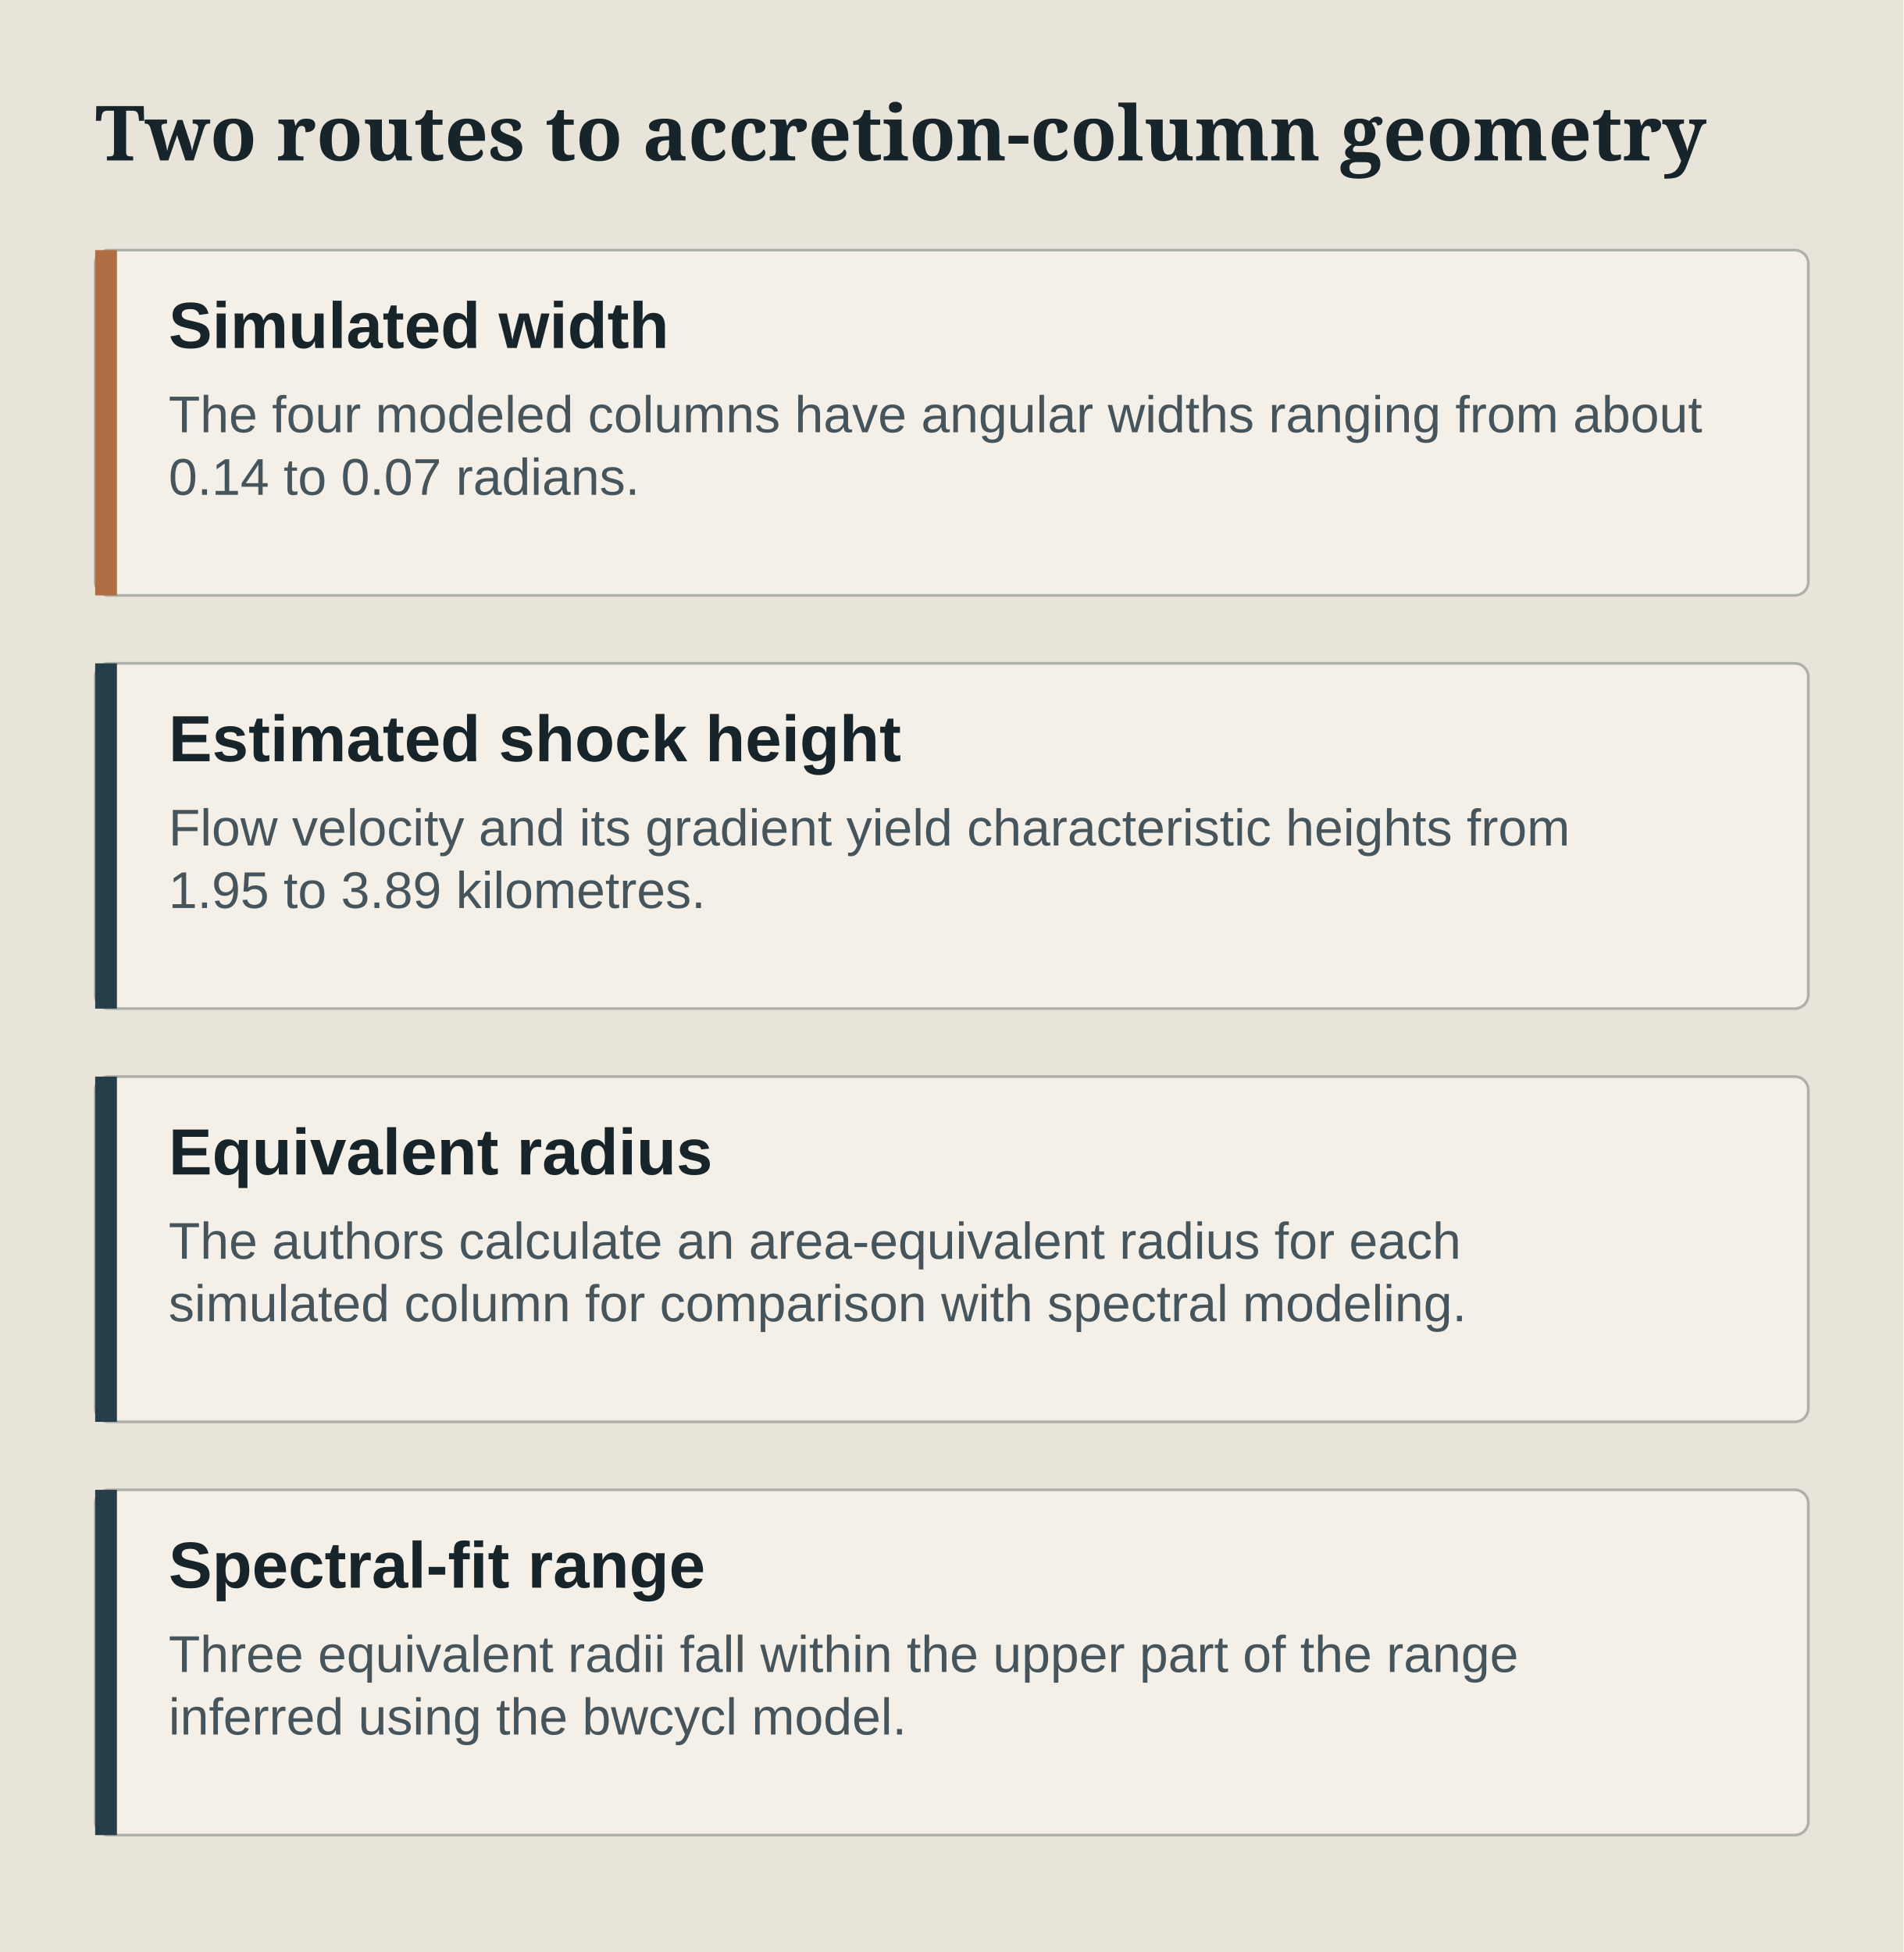
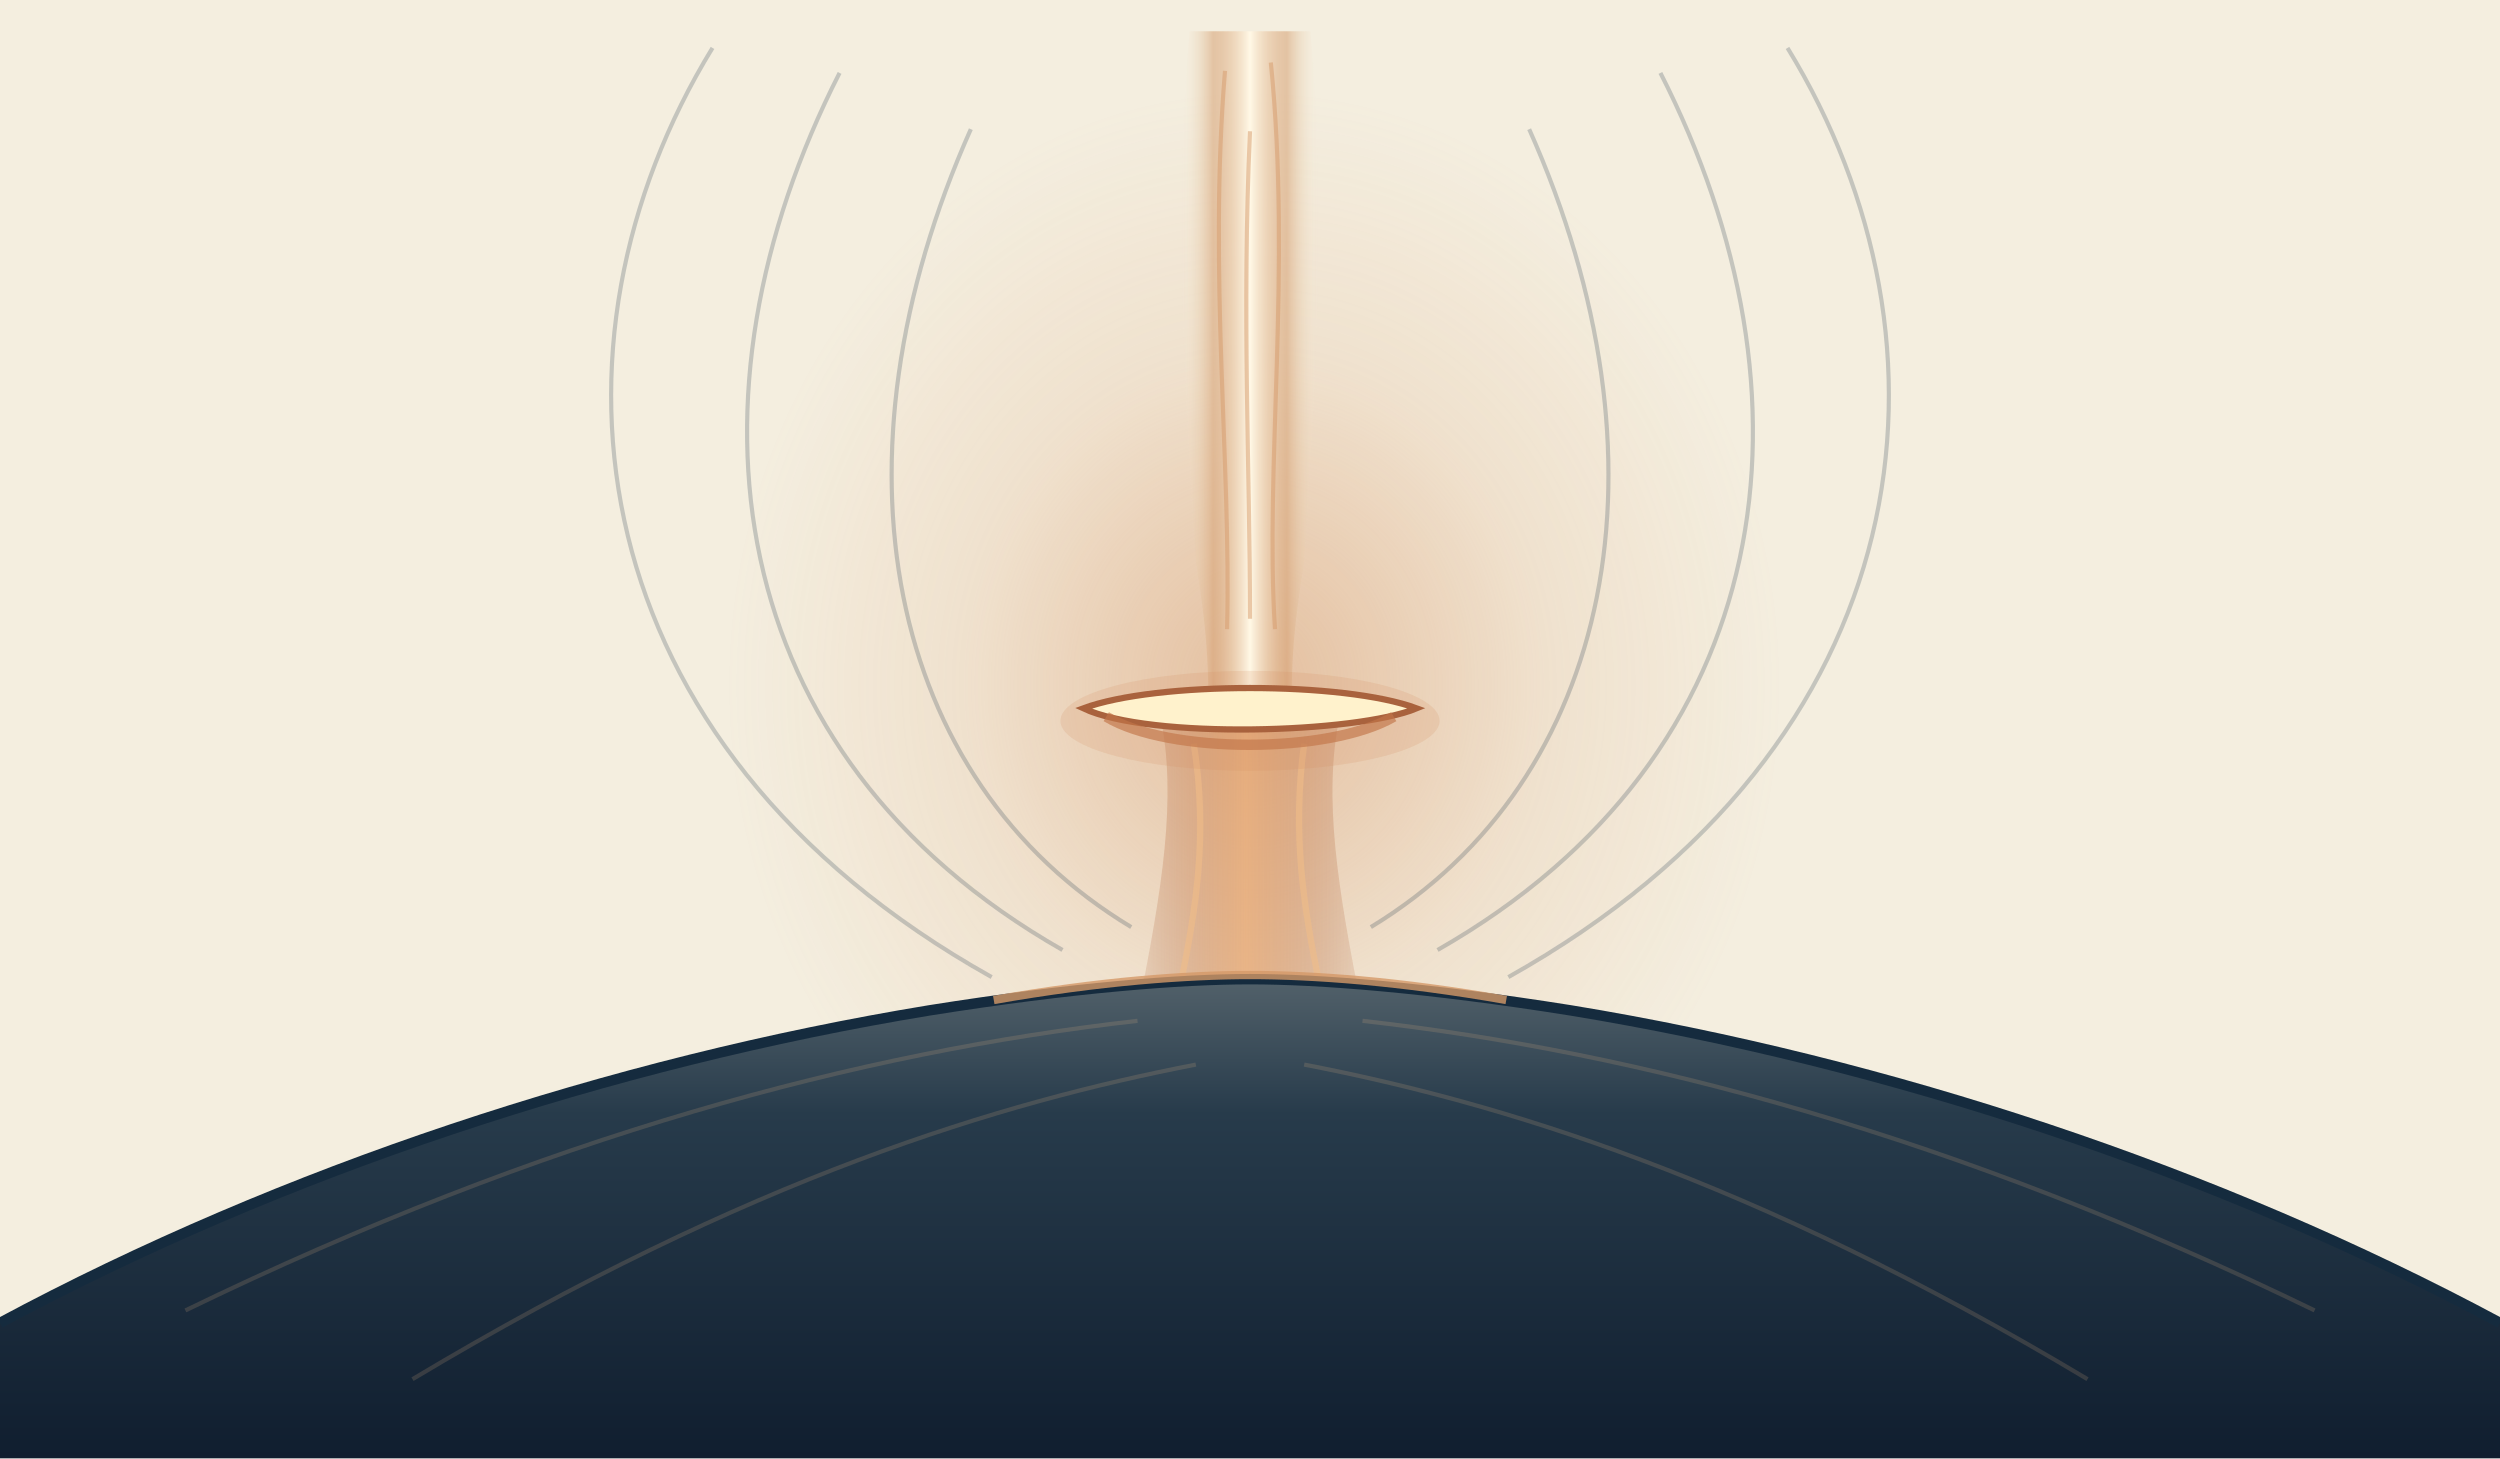
- <svg xmlns="http://www.w3.org/2000/svg" viewBox="0 0 700 718" role="img">
-   <rect width="700" height="718" fill="#e8e4da" />
-   <text x="35" y="59" font-family="Georgia,serif" font-size="28" font-weight="bold" fill="#17242a">Two routes to accretion-column geometry</text>
-   <rect x="35" y="92" width="630" height="127" rx="5" fill="#f4f0e8" stroke="#aeb0aa" />
-   <rect x="35" y="92" width="8" height="127" fill="#ae6d43" />
-   <text x="62" y="128" font-family="Arial,sans-serif" font-size="24" font-weight="bold" fill="#17242a">Simulated width</text>
-   <text x="62" y="159" font-family="Arial,sans-serif" font-size="19" fill="#46545b">The four modeled columns have angular widths ranging from about</text>
-   <text x="62" y="182" font-family="Arial,sans-serif" font-size="19" fill="#46545b">0.14 to 0.07 radians.</text>
-   <rect x="35" y="244" width="630" height="127" rx="5" fill="#f4f0e8" stroke="#aeb0aa" />
-   <rect x="35" y="244" width="8" height="127" fill="#263e49" />
-   <text x="62" y="280" font-family="Arial,sans-serif" font-size="24" font-weight="bold" fill="#17242a">Estimated shock height</text>
-   <text x="62" y="311" font-family="Arial,sans-serif" font-size="19" fill="#46545b">Flow velocity and its gradient yield characteristic heights from</text>
-   <text x="62" y="334" font-family="Arial,sans-serif" font-size="19" fill="#46545b">1.95 to 3.89 kilometres.</text>
-   <rect x="35" y="396" width="630" height="127" rx="5" fill="#f4f0e8" stroke="#aeb0aa" />
-   <rect x="35" y="396" width="8" height="127" fill="#263e49" />
-   <text x="62" y="432" font-family="Arial,sans-serif" font-size="24" font-weight="bold" fill="#17242a">Equivalent radius</text>
-   <text x="62" y="463" font-family="Arial,sans-serif" font-size="19" fill="#46545b">The authors calculate an area-equivalent radius for each</text>
-   <text x="62" y="486" font-family="Arial,sans-serif" font-size="19" fill="#46545b">simulated column for comparison with spectral modeling.</text>
-   <rect x="35" y="548" width="630" height="127" rx="5" fill="#f4f0e8" stroke="#aeb0aa" />
-   <rect x="35" y="548" width="8" height="127" fill="#263e49" />
-   <text x="62" y="584" font-family="Arial,sans-serif" font-size="24" font-weight="bold" fill="#17242a">Spectral-fit range</text>
-   <text x="62" y="615" font-family="Arial,sans-serif" font-size="19" fill="#46545b">Three equivalent radii fall within the upper part of the range</text>
-   <text x="62" y="638" font-family="Arial,sans-serif" font-size="19" fill="#46545b">inferred using the bwcycl model.</text>
+ <svg xmlns="http://www.w3.org/2000/svg" viewBox="0 0 1200 700">
+   <defs>
+     <radialGradient id="glow">
+       <stop offset="0" stop-color="#d38b58" stop-opacity=".48" />
+       <stop offset=".55" stop-color="#d38b58" stop-opacity=".13" />
+       <stop offset="1" stop-color="#d38b58" stop-opacity="0" />
+     </radialGradient>
+     <linearGradient id="stream" x1="0" y1="0" x2="1" y2="0">
+       <stop offset="0" stop-color="#f8f0dc" stop-opacity="0" />
+       <stop offset=".23" stop-color="#d5a072" stop-opacity=".55" />
+       <stop offset=".5" stop-color="#fff8e6" />
+       <stop offset=".77" stop-color="#d5a072" stop-opacity=".55" />
+       <stop offset="1" stop-color="#f8f0dc" stop-opacity="0" />
+     </linearGradient>
+     <linearGradient id="column" x1="0" y1="0" x2="1" y2="0">
+       <stop offset="0" stop-color="#aa603b" stop-opacity=".13" />
+       <stop offset=".48" stop-color="#e6a46d" stop-opacity=".72" />
+       <stop offset="1" stop-color="#aa603b" stop-opacity=".13" />
+     </linearGradient>
+     <linearGradient id="surface" x1="0" y1="0" x2="0" y2="1">
+       <stop offset="0" stop-color="#52616a" />
+       <stop offset=".28" stop-color="#273b4b" />
+       <stop offset="1" stop-color="#101e2f" />
+     </linearGradient>
+   </defs>
+   <rect width="1200" height="700" fill="#f4eedf" />
+   <ellipse cx="602" cy="329" rx="252" ry="287" fill="url(#glow)" />
+   <g fill="none" stroke="#34495a" stroke-opacity=".25" stroke-width="2">
+     <path d="M543 445C425 374 395 221 466 62" />
+     <path d="M510 456C345 362 324 190 403 35" />
+     <path d="M476 469C276 357 255 165 342 23" />
+     <path d="M658 445C775 374 805 221 734 62" />
+     <path d="M690 456C855 362 876 190 797 35" />
+     <path d="M724 469C924 357 945 165 858 23" />
+   </g>
+   <path d="M571 15C563 104 569 190 574 270C579 300 580 317 580 337L620 337C620 317 621 300 626 270C631 190 637 104 629 15Z" fill="url(#stream)" />
+   <g fill="none" stroke="#d69a6b" stroke-opacity=".5" stroke-width="2">
+     <path d="M588 34C580 132 591 222 589 302" />
+     <path d="M610 30C620 130 607 225 612 302" />
+     <path d="M600 63C596 151 600 224 600 297" />
+   </g>
+   <path d="M557 344C565 383 558 426 546 486C578 471 621 470 654 486C642 426 635 383 643 344Z" fill="url(#column)" />
+   <path d="M573 357C580 401 574 436 567 471M626 357C620 401 626 436 633 471" fill="none" stroke="#f0bd88" stroke-opacity=".6" stroke-width="3" />
+   <ellipse cx="600" cy="346" rx="91" ry="24" fill="#d18b5d" opacity=".18" />
+   <path d="M520 340C555 327 645 327 680 340C651 352 552 355 520 340Z" fill="#fff2cc" stroke="#a9623d" stroke-width="3" />
+   <path d="M531 344C561 362 638 362 669 344" fill="none" stroke="#c27549" stroke-width="5" stroke-opacity=".65" />
+   <path d="M0 700V635C136 562 294 510 446 485C515 474 567 470 600 470C633 470 685 474 754 485C906 510 1064 562 1200 635V700Z" fill="url(#surface)" />
+   <path d="M0 635C136 562 294 510 446 485C515 474 567 470 600 470C633 470 685 474 754 485C906 510 1064 562 1200 635" fill="none" stroke="#152b3e" stroke-width="5" />
+   <path d="M477 480C528 471 570 468 600 468C630 468 672 471 723 480" fill="none" stroke="#d49968" stroke-width="4" stroke-opacity=".8" />
+   <g fill="none" stroke="#ddad81" stroke-opacity=".18" stroke-width="2">
+     <path d="M89 629C262 545 413 505 546 490" />
+     <path d="M1111 629C938 545 787 505 654 490" />
+     <path d="M198 662C360 565 481 529 574 511" />
+     <path d="M1002 662C840 565 719 529 626 511" />
+   </g>
</svg>
